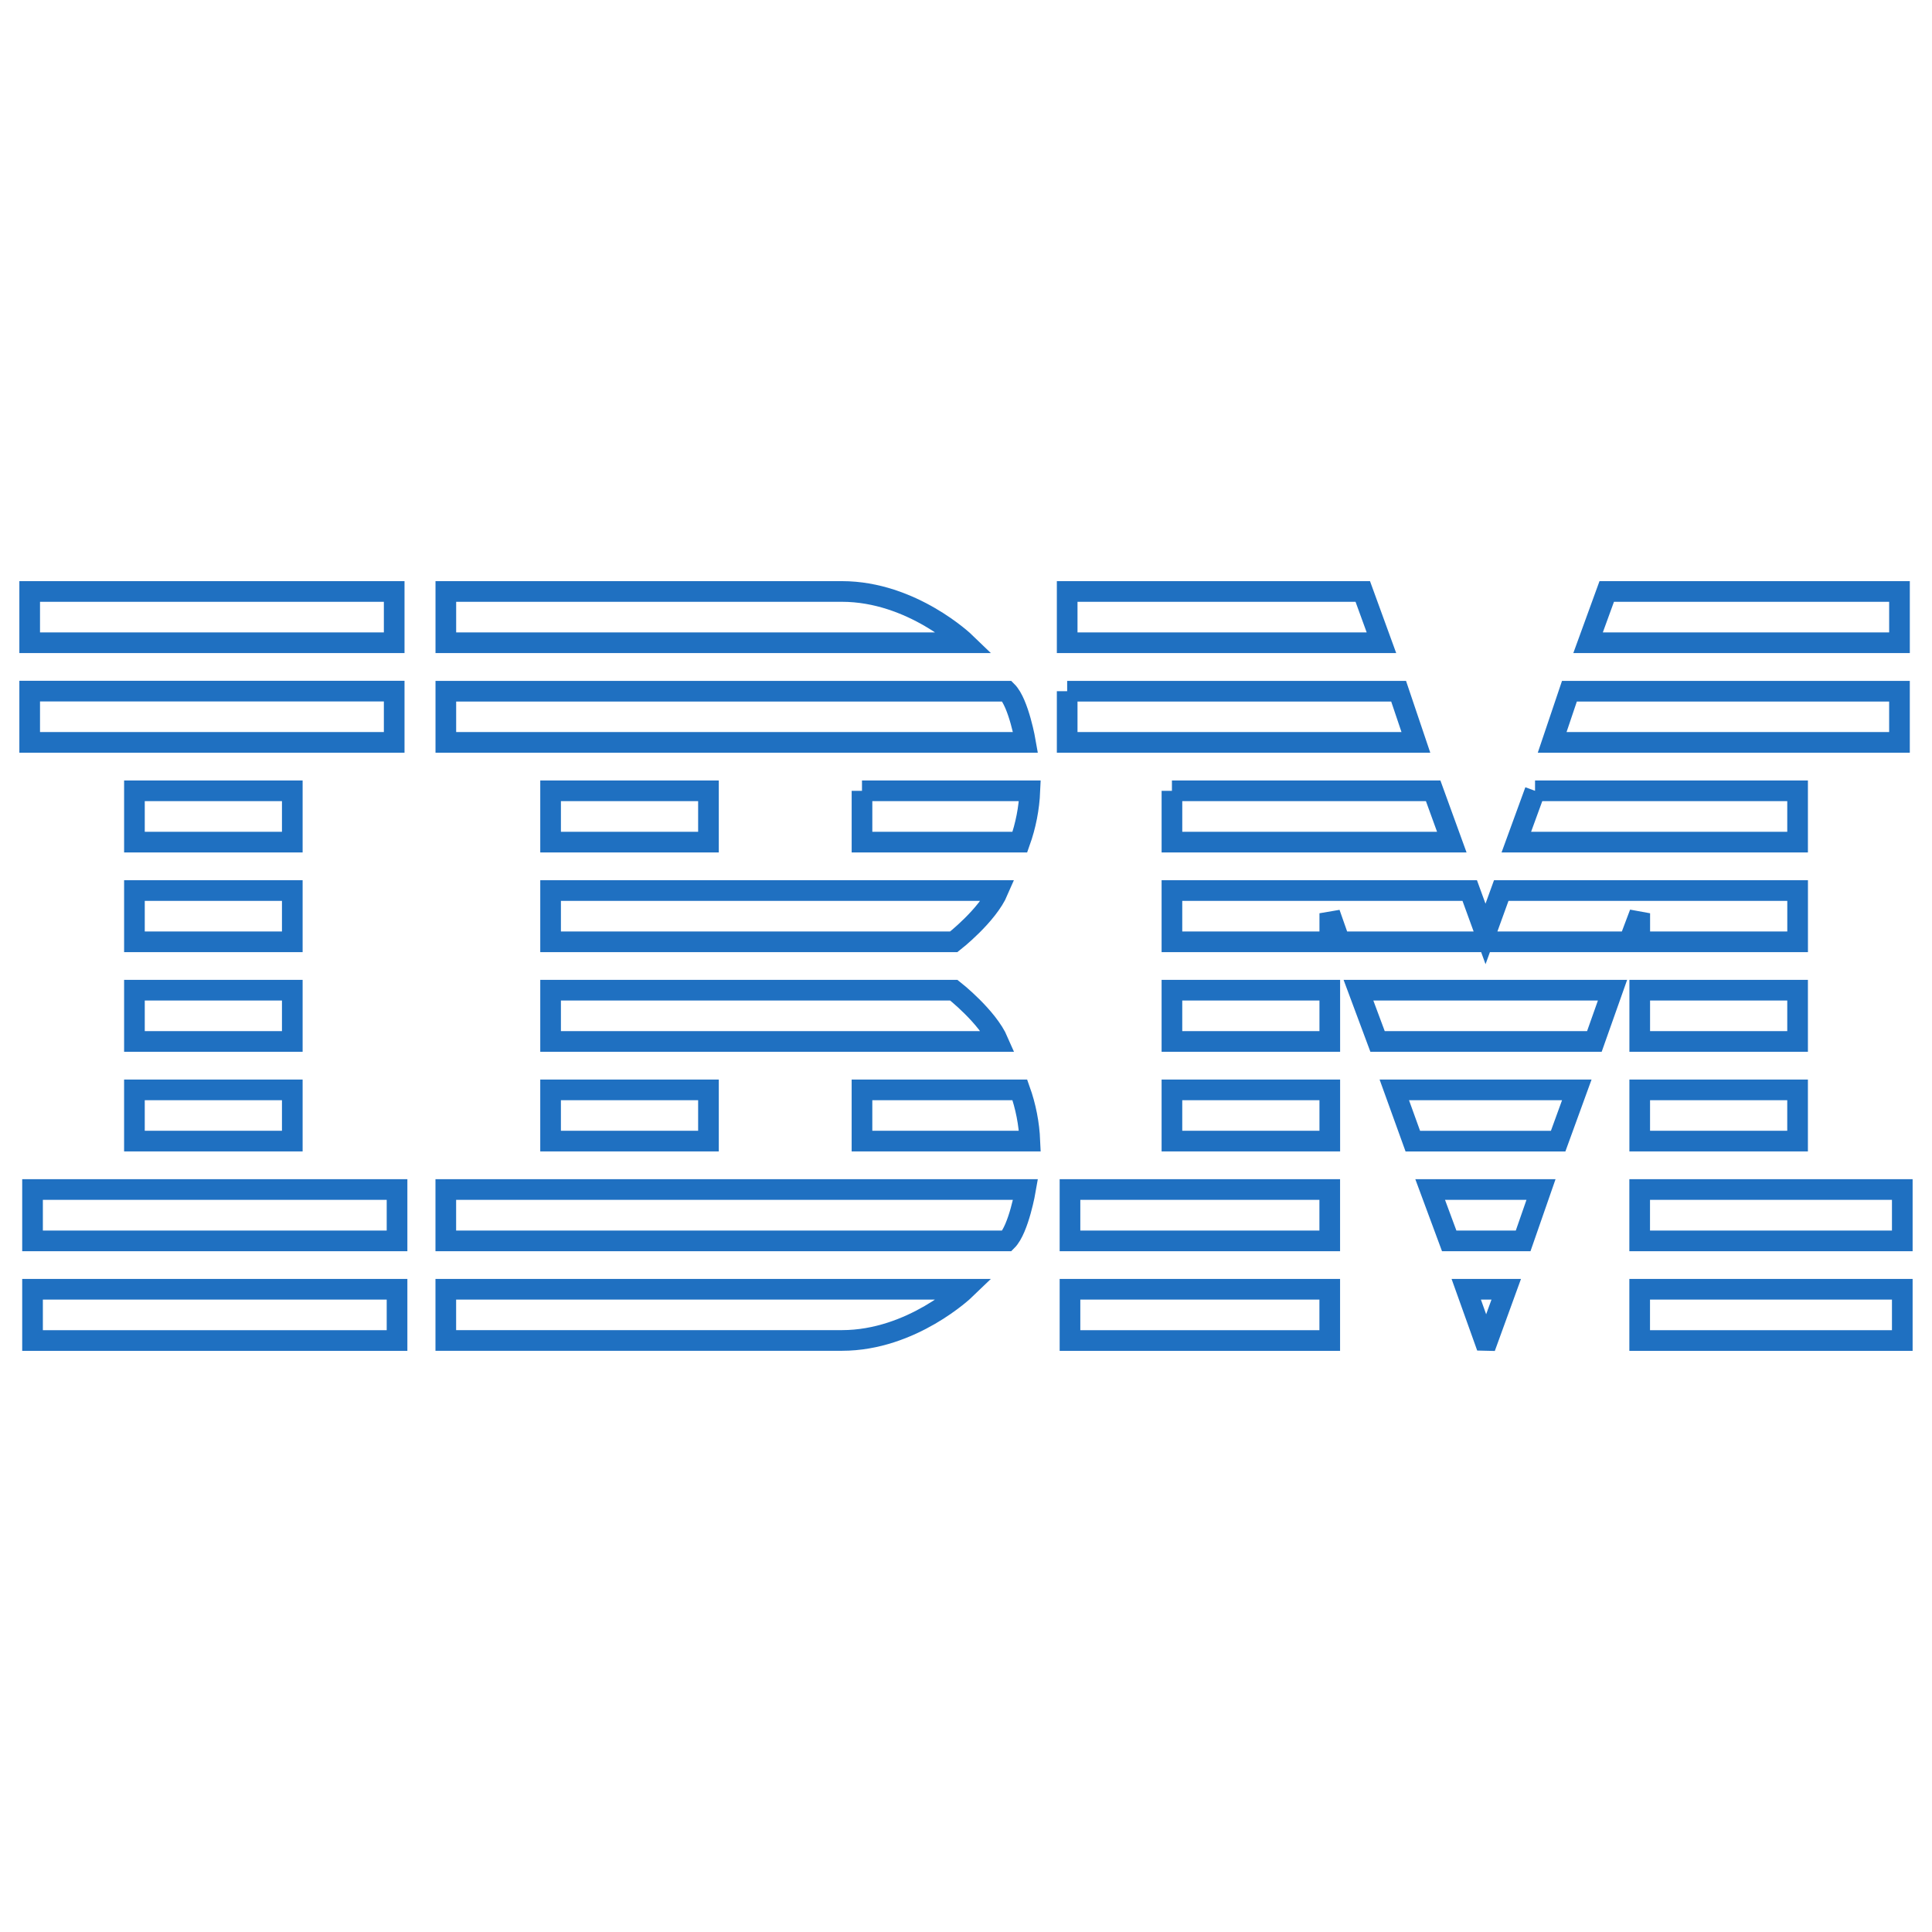
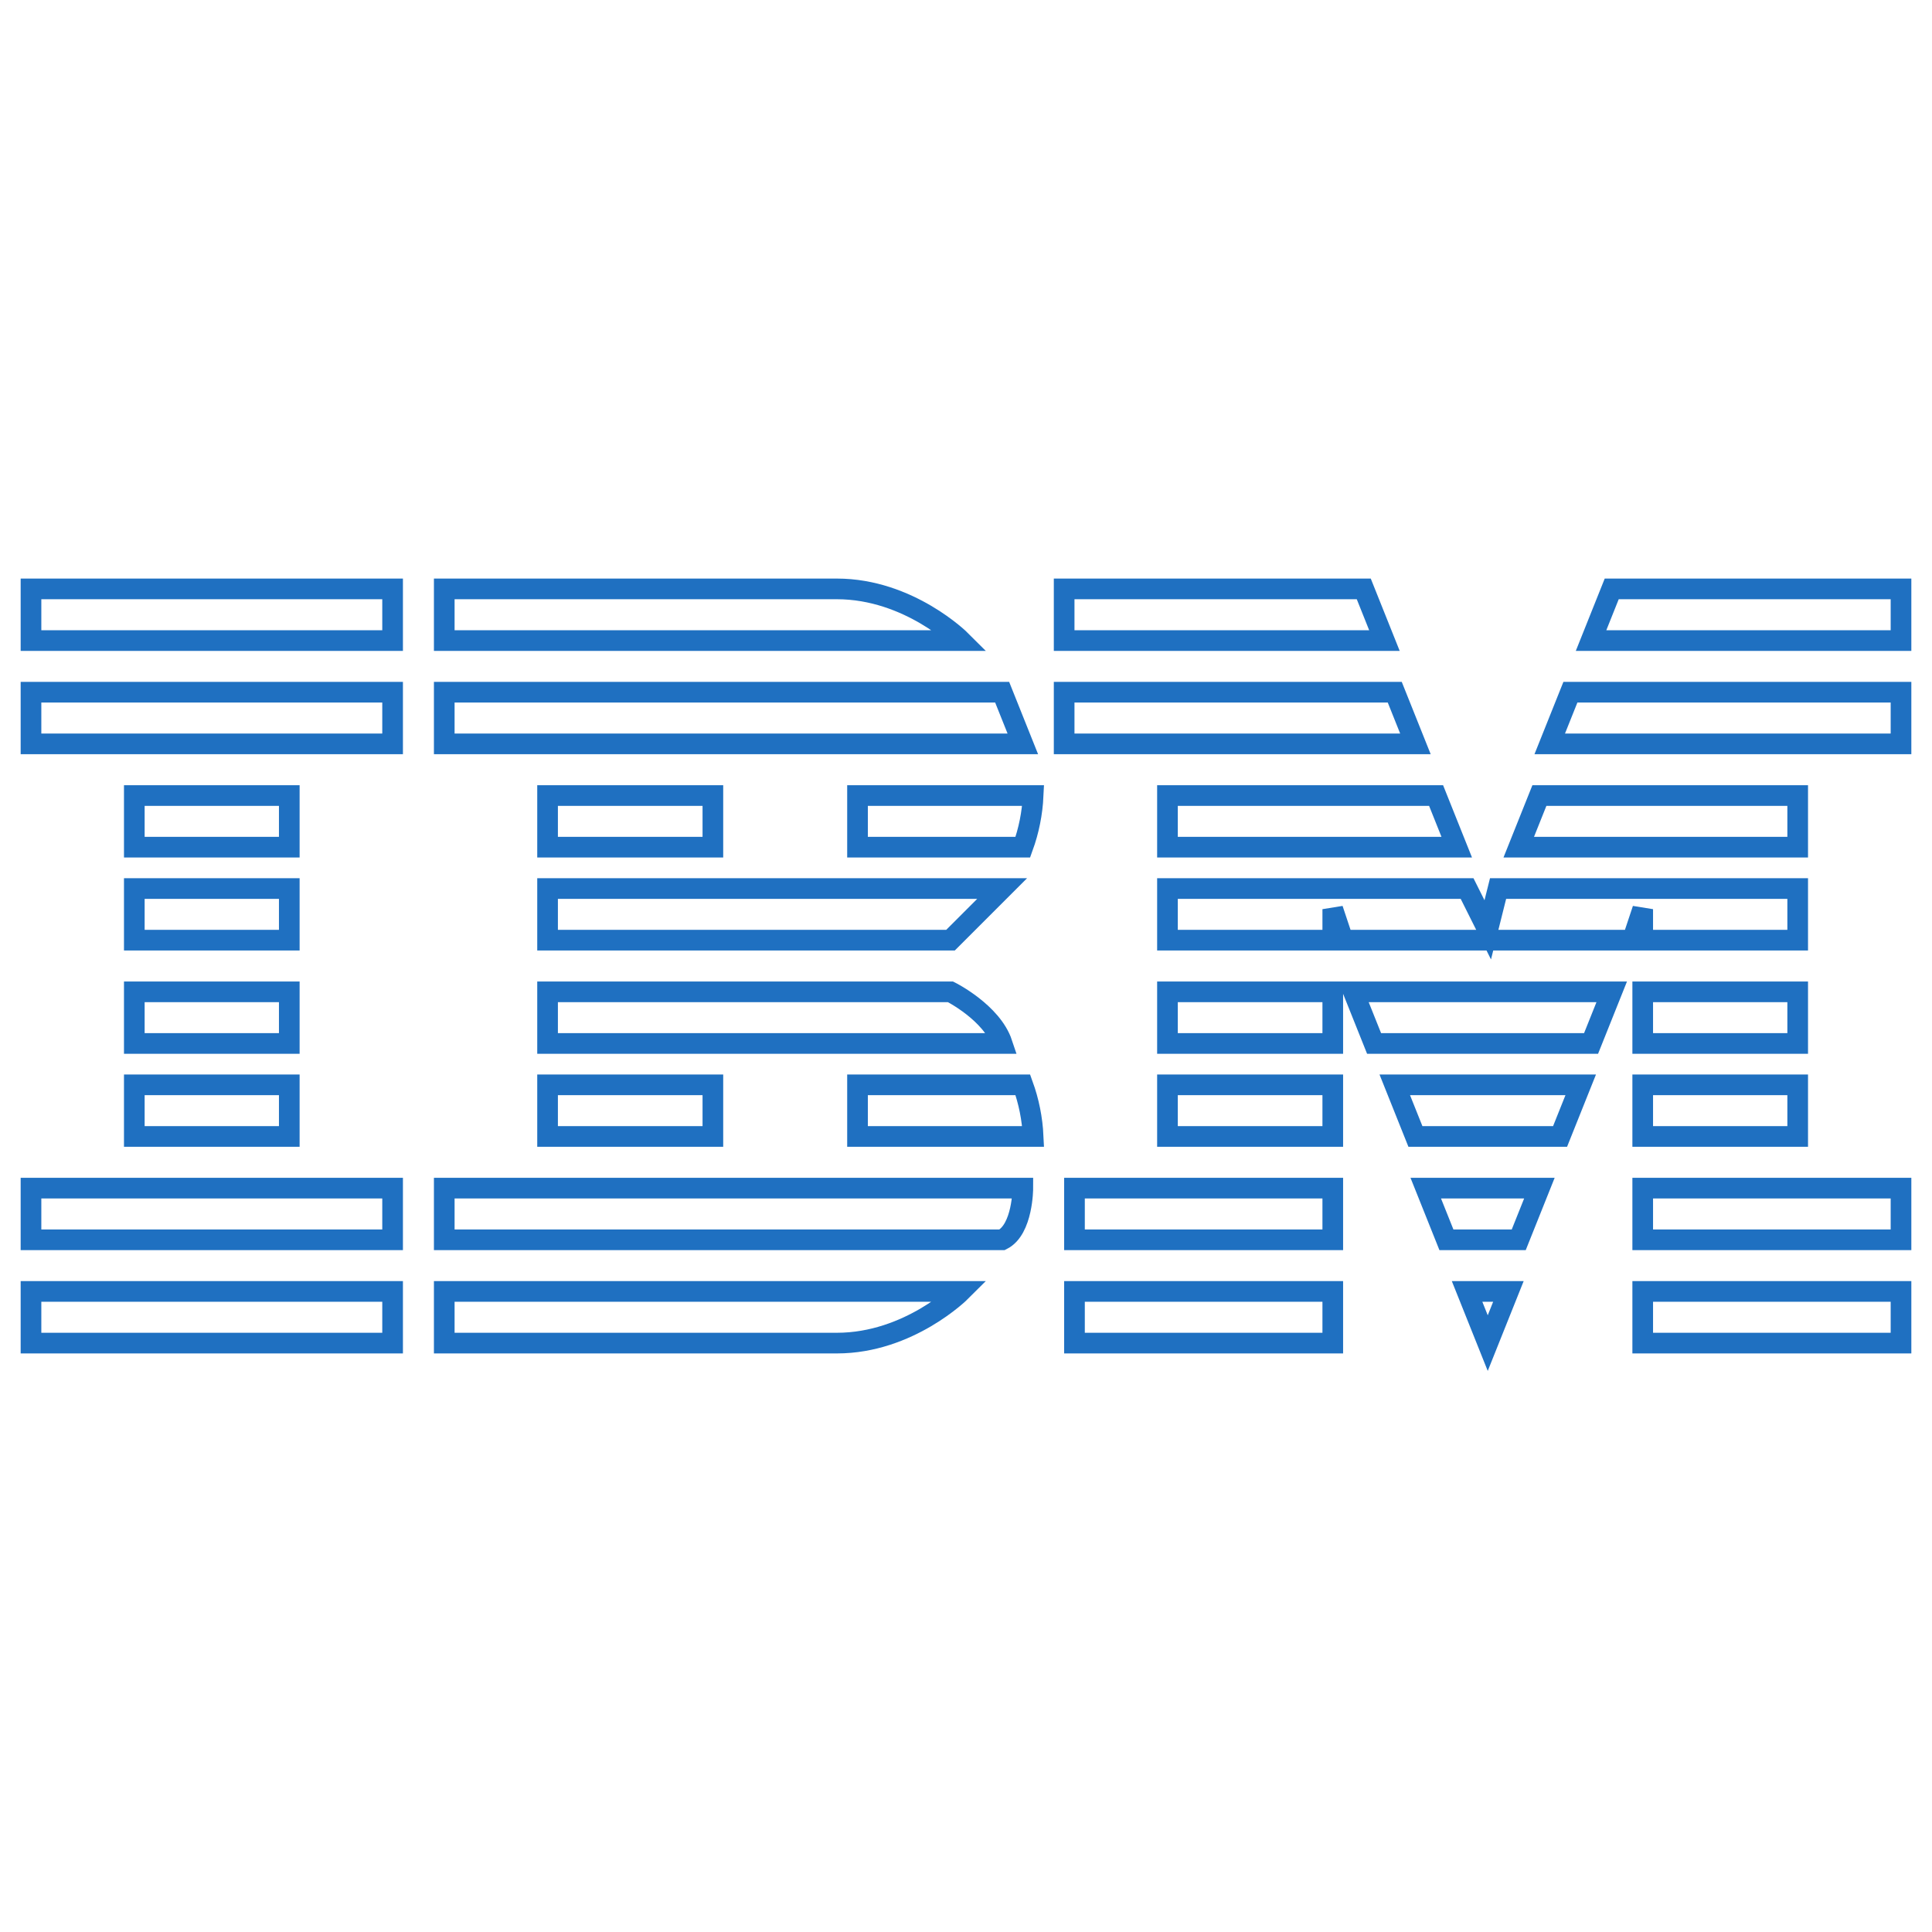
- <svg xmlns="http://www.w3.org/2000/svg" width="187" height="187">
+ <svg xmlns="http://www.w3.org/2000/svg" viewBox="0 0 187 187">
  <defs>
    <clipPath id="A">
      <path d="M0 0h187v187H0z" />
    </clipPath>
  </defs>
  <g clip-path="url(#A)">
-     <path d="M2.873 57.249v4.96h35.281v-4.96zm40.28 0v4.96H93.43s-5.136-4.96-11.938-4.96zm60.14 0v4.96h30.417l-1.806-4.96zm52.224 0l-1.805 4.96h30.141v-4.96zM2.873 66.896v4.96h35.281v-4.96zm40.28.007v4.954h56.111s-.655-3.818-1.8-4.954H43.153zm60.14 0v4.954h33.752l-1.672-4.954h-32.081zm48.613 0l-1.671 4.954h33.617v-4.954zm-138.894 9.64v4.967h15.279v-4.967H13.012zm40.28 0v4.967h15.281v-4.967H53.292zm30.141 0v4.967h15.279a16.9 16.9 0 0 0 .97-4.967h-16.25zm30 0v4.967h27.089l-1.805-4.967h-25.285zm35.146 0l-1.813 4.967h27.224v-4.967h-25.412zM13.012 86.197v4.96h15.279v-4.96H13.012zm40.28 0v4.96h39.026s3.265-2.545 4.3-4.96zm60.14 0v4.96h15.279v-2.761l.97 2.761h27.992l1.041-2.761v2.761h15.279v-4.96h-28.686l-1.522 4.2-1.529-4.2zm-100.42 9.646v4.96h15.279v-4.96zm40.28 0v4.96h43.331c-1.04-2.407-4.3-4.96-4.3-4.96zm60.14 0v4.96h15.279v-4.96zm18.055 0l1.848 4.96h20.986l1.756-4.96zm27.224 0v4.96h15.279v-4.96zm-145.7 9.647v4.959h15.28v-4.96zm40.28 0v4.959h15.282v-4.96zm30.141 0v4.959h16.25a16.84 16.84 0 0 0-.97-4.96h-15.28zm30 0v4.959h15.279v-4.96zm21.524 0l1.791 4.96h14.068l1.805-4.96zm23.754 0v4.959h15.279v-4.96zM3.149 115.137v4.967H38.43v-4.967zm40 0v4.967h54.316c1.143-1.137 1.8-4.967 1.8-4.967zm60.416 0v4.967h25.142v-4.967zm34.863 0l1.841 4.967h7.158l1.728-4.967zm20.278 0v4.967h25.418v-4.967zM3.149 124.791v4.958H38.43v-4.96zm40 0v4.953h38.34c6.8 0 11.937-4.953 11.937-4.953zm60.416 0v4.958h25.142v-4.96zm38.354 0l1.77 4.946.3.007 1.8-4.953zm16.787 0v4.958h25.418v-4.96z" fill="none" stroke="#1f70c1" stroke-width="2" />
+     <path fill="none" stroke="#1f70c1" stroke-width="2" d="M3 57v5h35v-5zm40 0v5h50s-5-5-12-5zm60 0v5h31l-2-5zm53 0-2 5h30v-5zM3 67v5h35v-5zm40 0v5h56l-2-5H43zm60 0v5h34l-2-5h-32zm49 0-2 5h34v-5zM13 77v5h15v-5H13zm40 0v5h16v-5H53zm30 0v5h16a17 17 0 0 0 1-5H83zm30 0v5h28l-2-5h-26zm36 0-2 5h27v-5h-25zM13 86v5h15v-5H13zm40 0v5h39l5-5zm60 0v5h16v-3l1 3h28l1-3v3h15v-5h-29l-1 4-2-4zM13 96v5h15v-5zm40 0v5h44c-1-3-5-5-5-5zm60 0v5h16v-5zm18 0 2 5h21l2-5zm28 0v5h15v-5zm-146 9v5h15v-5zm40 0v5h16v-5zm30 0v5h17a17 17 0 0 0-1-5H83zm30 0v5h16v-5zm22 0 2 5h14l2-5zm24 0v5h15v-5zM3 115v5h35v-5zm40 0v5h54c2-1 2-5 2-5zm61 0v5h25v-5zm34 0 2 5h7l2-5zm21 0v5h25v-5zM3 125v5h35v-5zm40 0v5h38c7 0 12-5 12-5zm61 0v5h25v-5zm38 0 2 5 2-5zm17 0v5h25v-5z" />
  </g>
</svg>
